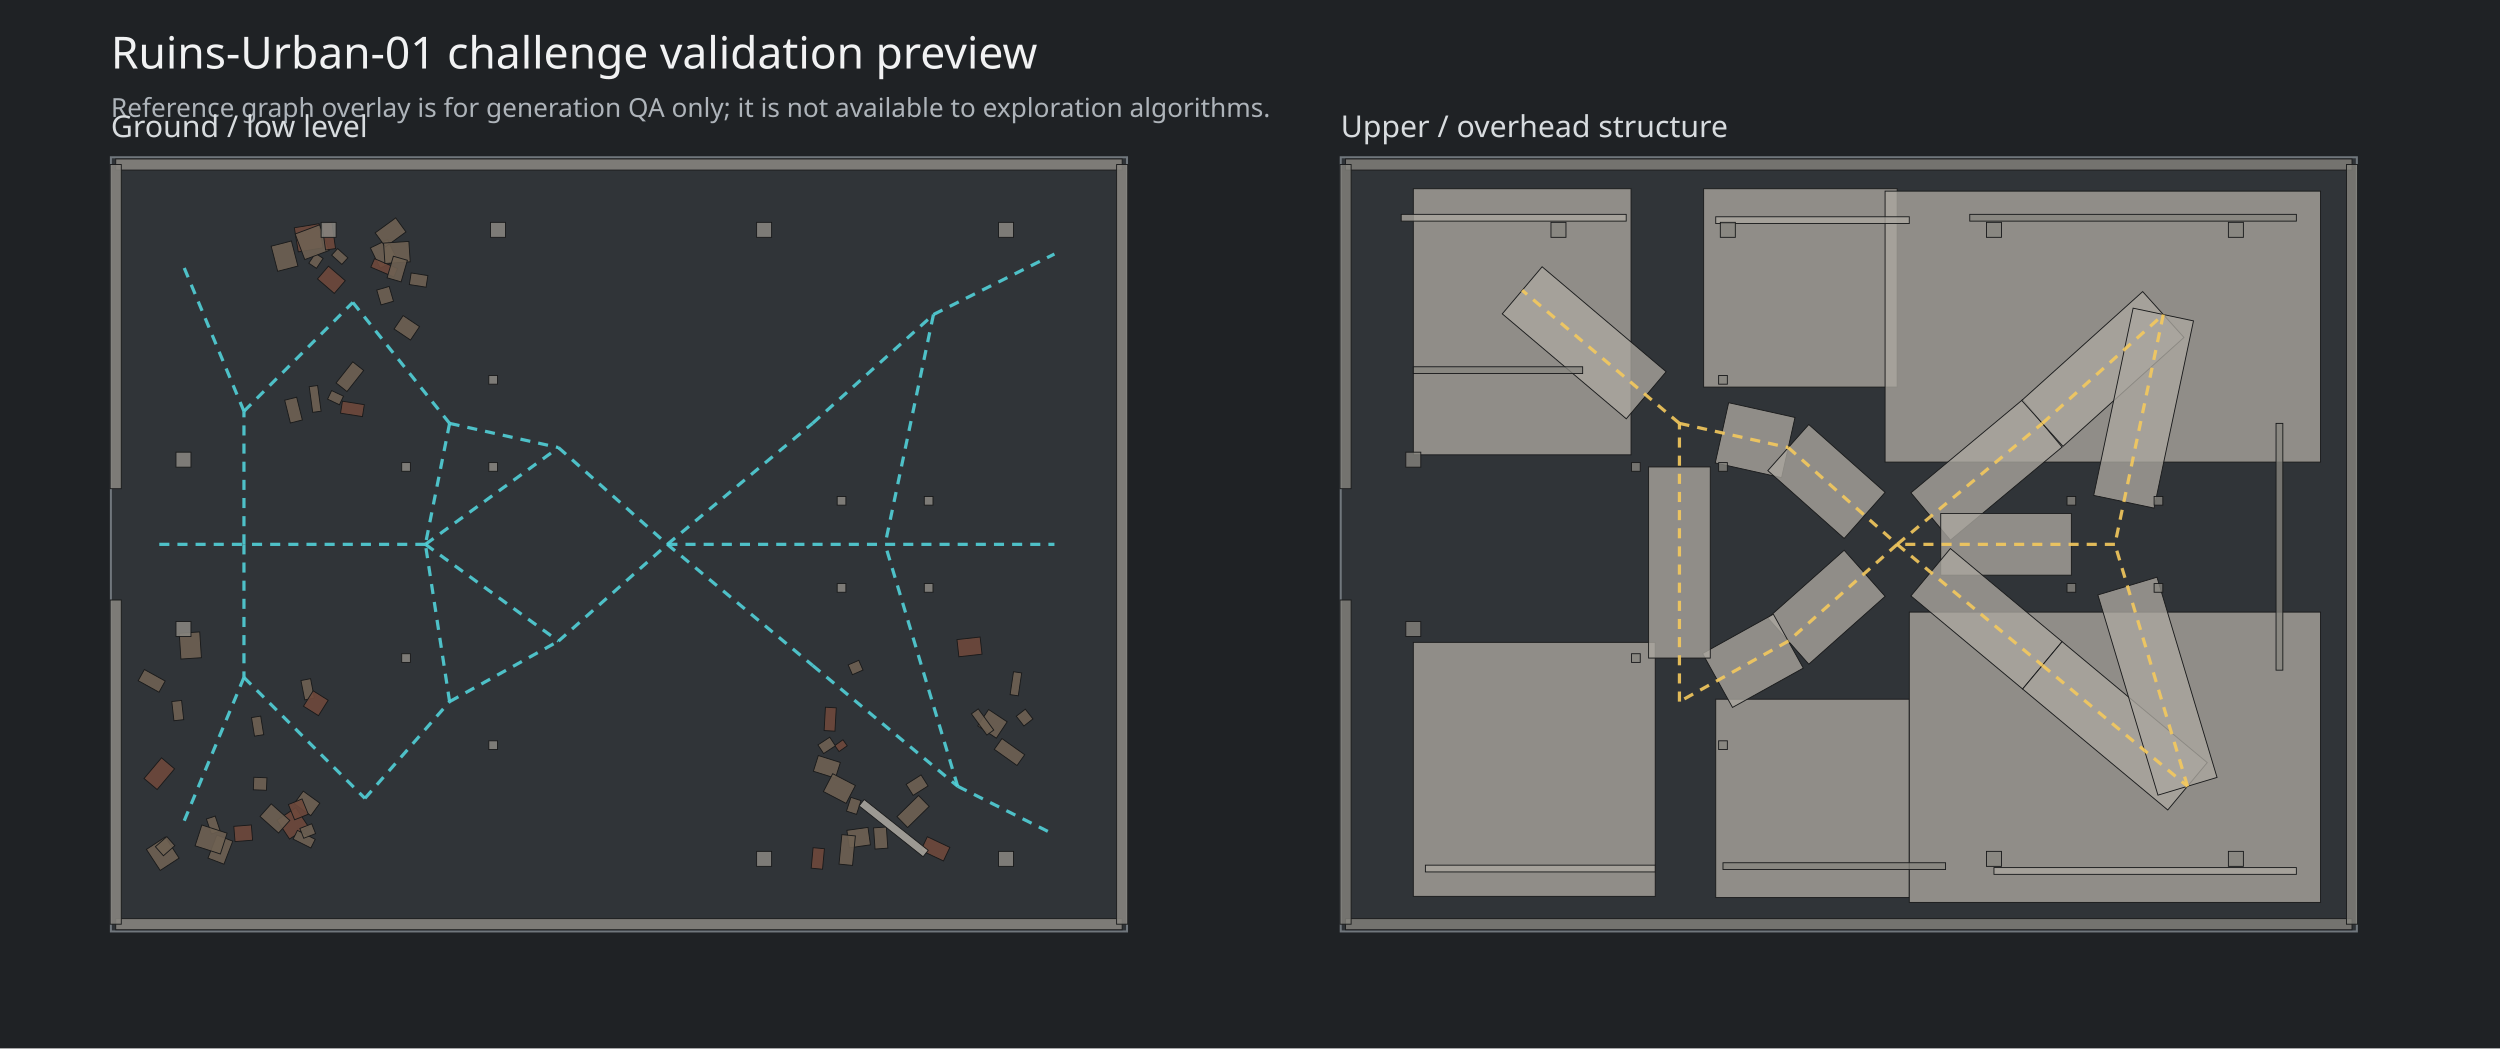
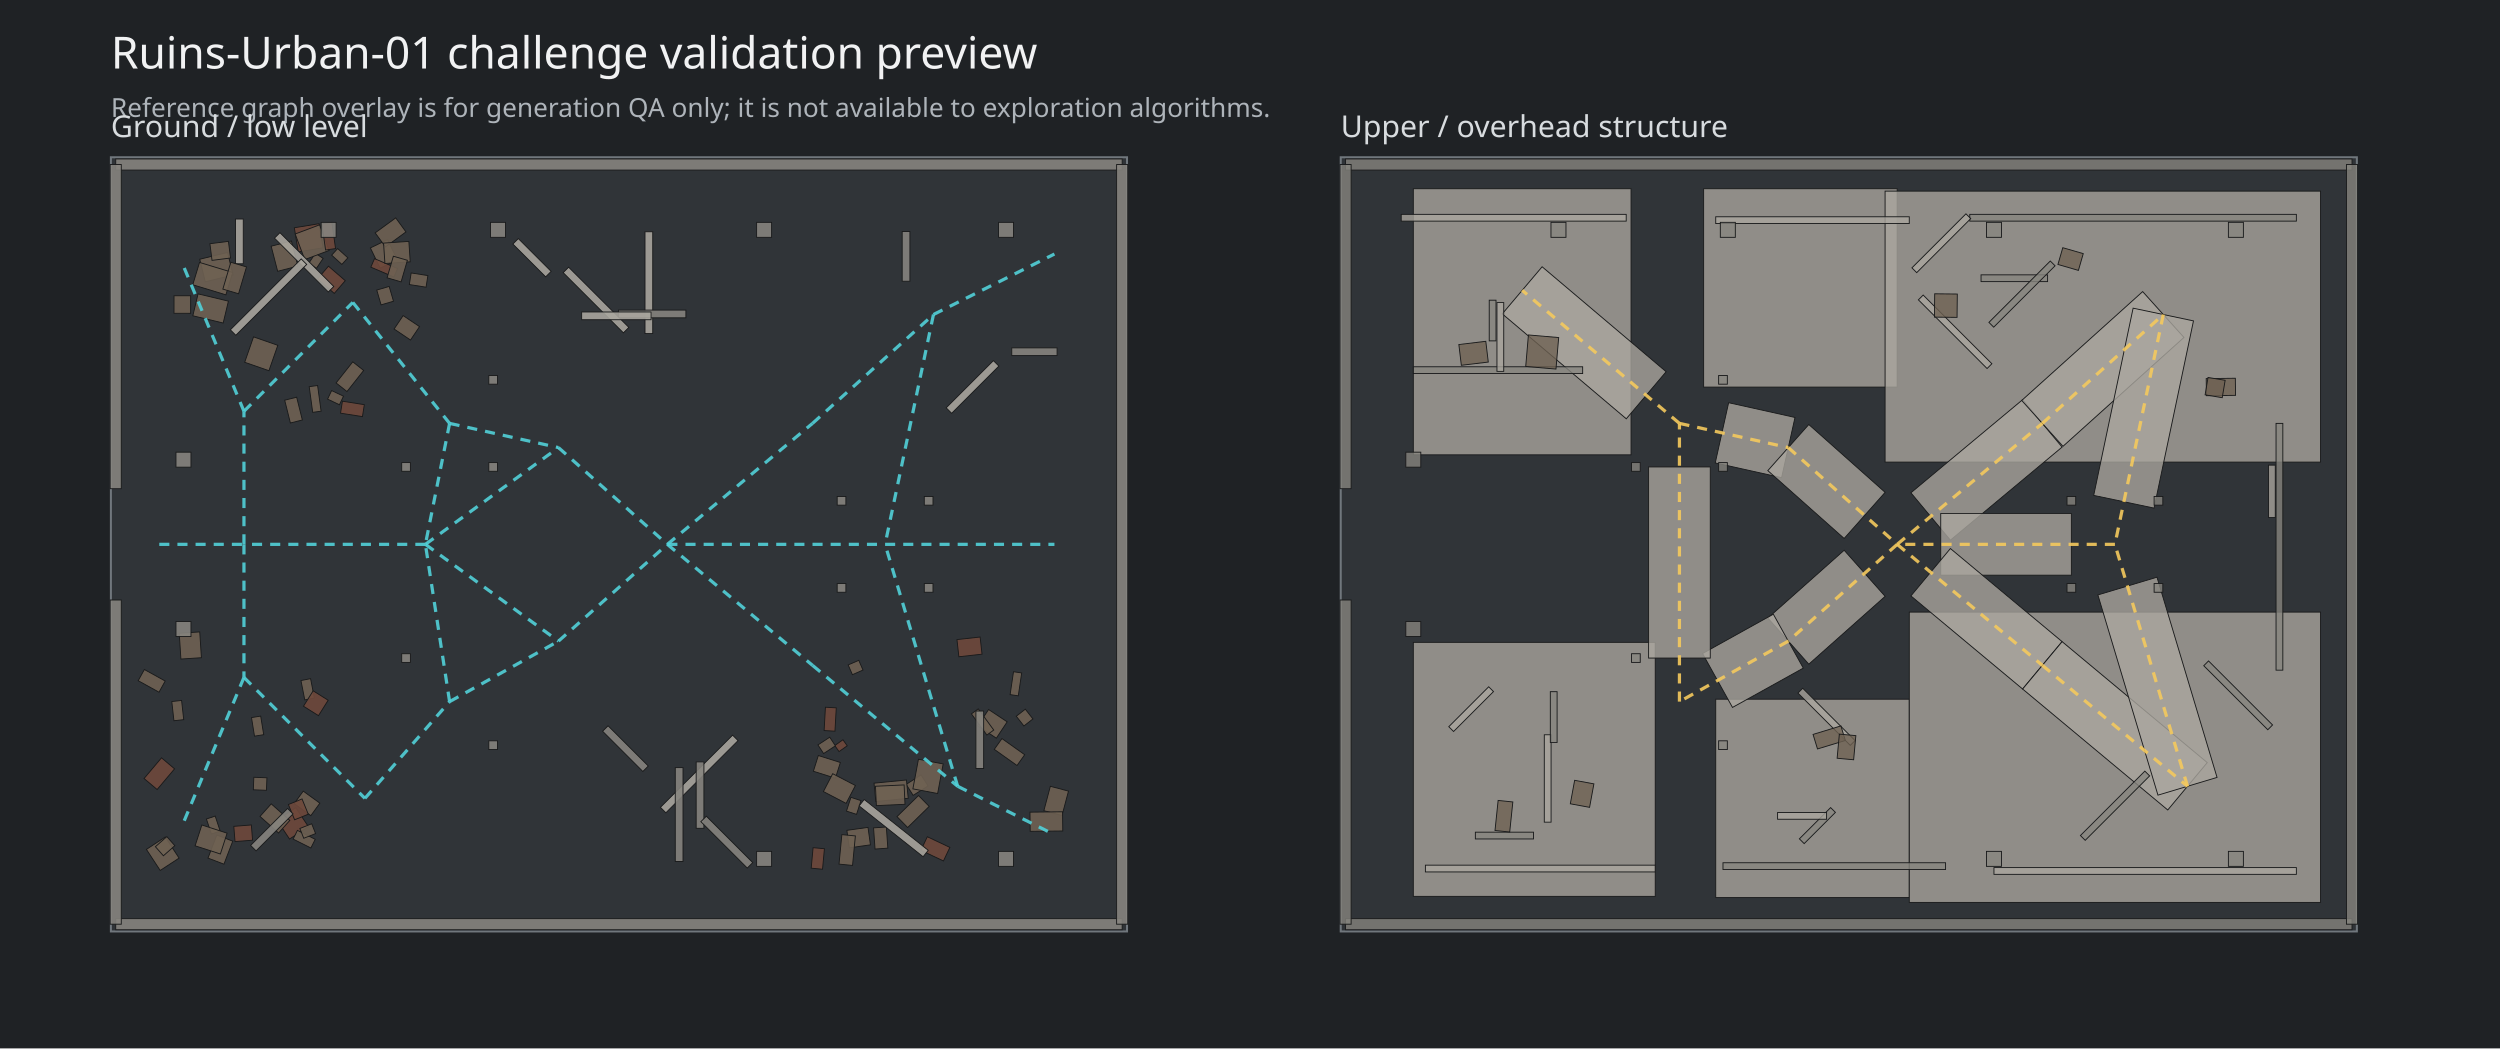
<svg xmlns="http://www.w3.org/2000/svg" width="1240" height="520" viewBox="0 0 1240 520">
  <rect width="1240" height="520" fill="#1f2225" />
  <text x="55" y="34" fill="#f1f2f3" font-family="sans-serif" font-size="22">Ruins-Urban-01 challenge validation preview</text>
  <text x="55" y="58" fill="#aeb4ba" font-family="sans-serif" font-size="13">Reference graph overlay is for generation QA only; it is not available to exploration algorithms.</text>
  <rect x="55.0" y="78.0" width="504.0" height="384.0" fill="#303438" stroke="#70777d" />
  <rect x="665.0" y="78.0" width="504.0" height="384.0" fill="#303438" stroke="#70777d" />
  <text x="55.0" y="68.0" fill="#d8dcdf" font-family="sans-serif" font-size="15">Ground / low level</text>
  <text x="665.0" y="68.0" fill="#d8dcdf" font-family="sans-serif" font-size="15">Upper / overhead structure</text>
  <rect x="57.40" y="78.84" width="499.20" height="5.52" fill="#87857f" fill-opacity="0.88" stroke="#18191a" stroke-width="0.45" transform="rotate(-0.00 307.00 81.60)" />
  <rect x="667.40" y="78.84" width="499.20" height="5.52" fill="#87857f" fill-opacity="0.78" stroke="#18191a" stroke-width="0.45" transform="rotate(-0.00 917.00 81.60)" />
  <rect x="57.40" y="455.64" width="499.20" height="5.52" fill="#87857f" fill-opacity="0.88" stroke="#18191a" stroke-width="0.45" transform="rotate(-0.00 307.00 458.40)" />
  <rect x="667.40" y="455.64" width="499.20" height="5.52" fill="#87857f" fill-opacity="0.78" stroke="#18191a" stroke-width="0.45" transform="rotate(-0.00 917.00 458.40)" />
  <rect x="-23.00" y="159.24" width="160.80" height="5.52" fill="#87857f" fill-opacity="0.88" stroke="#18191a" stroke-width="0.45" transform="rotate(90.00 57.40 162.00)" />
  <rect x="587.00" y="159.24" width="160.80" height="5.52" fill="#87857f" fill-opacity="0.78" stroke="#18191a" stroke-width="0.45" transform="rotate(90.00 667.40 162.00)" />
  <rect x="-23.00" y="375.24" width="160.80" height="5.52" fill="#87857f" fill-opacity="0.88" stroke="#18191a" stroke-width="0.45" transform="rotate(90.00 57.40 378.00)" />
  <rect x="587.00" y="375.24" width="160.80" height="5.52" fill="#87857f" fill-opacity="0.78" stroke="#18191a" stroke-width="0.45" transform="rotate(90.00 667.40 378.00)" />
  <rect x="368.20" y="267.24" width="376.80" height="5.52" fill="#87857f" fill-opacity="0.88" stroke="#18191a" stroke-width="0.45" transform="rotate(-90.00 556.60 270.00)" />
  <rect x="978.20" y="267.24" width="376.80" height="5.52" fill="#87857f" fill-opacity="0.78" stroke="#18191a" stroke-width="0.45" transform="rotate(-90.00 1166.60 270.00)" />
  <rect x="701.00" y="93.60" width="108.00" height="132.00" fill="#aaa79f" fill-opacity="0.78" stroke="#18191a" stroke-width="0.45" transform="rotate(-0.00 755.00 159.60)" />
  <rect x="845.00" y="93.60" width="96.00" height="98.40" fill="#aaa79f" fill-opacity="0.78" stroke="#18191a" stroke-width="0.45" transform="rotate(-0.00 893.00 142.80)" />
  <rect x="935.00" y="94.80" width="216.00" height="134.40" fill="#aaa79f" fill-opacity="0.78" stroke="#18191a" stroke-width="0.45" transform="rotate(-0.00 1043.00 162.00)" />
  <rect x="701.00" y="318.60" width="120.00" height="126.00" fill="#aaa79f" fill-opacity="0.78" stroke="#18191a" stroke-width="0.45" transform="rotate(-0.00 761.00 381.60)" />
  <rect x="851.00" y="346.80" width="96.00" height="98.40" fill="#aaa79f" fill-opacity="0.78" stroke="#18191a" stroke-width="0.45" transform="rotate(-0.00 899.00 396.00)" />
  <rect x="947.00" y="303.60" width="204.00" height="144.00" fill="#aaa79f" fill-opacity="0.78" stroke="#18191a" stroke-width="0.45" transform="rotate(-0.00 1049.00 375.60)" />
  <rect x="853.68" y="203.04" width="33.72" height="30.60" fill="#aaa79f" fill-opacity="0.78" stroke="#18191a" stroke-width="0.45" transform="rotate(12.53 870.54 218.34)" />
  <rect x="880.60" y="223.52" width="50.65" height="30.60" fill="#aaa79f" fill-opacity="0.78" stroke="#18191a" stroke-width="0.45" transform="rotate(41.63 905.93 238.82)" />
  <rect x="880.60" y="285.88" width="50.65" height="30.60" fill="#aaa79f" fill-opacity="0.78" stroke="#18191a" stroke-width="0.45" transform="rotate(138.37 905.93 301.18)" />
  <rect x="849.35" y="312.46" width="40.17" height="30.60" fill="#aaa79f" fill-opacity="0.78" stroke="#18191a" stroke-width="0.45" transform="rotate(150.95 869.44 327.76)" />
  <rect x="785.60" y="263.70" width="94.80" height="30.60" fill="#aaa79f" fill-opacity="0.78" stroke="#18191a" stroke-width="0.45" transform="rotate(-90.00 833.00 279.00)" />
  <rect x="745.47" y="154.72" width="80.58" height="30.60" fill="#aaa79f" fill-opacity="0.78" stroke="#18191a" stroke-width="0.45" transform="rotate(-139.76 785.76 170.02)" />
  <rect x="949.24" y="217.79" width="72.12" height="30.60" fill="#aaa79f" fill-opacity="0.78" stroke="#18191a" stroke-width="0.45" transform="rotate(-39.81 985.30 233.09)" />
  <rect x="1002.64" y="167.70" width="80.72" height="30.60" fill="#aaa79f" fill-opacity="0.78" stroke="#18191a" stroke-width="0.45" transform="rotate(-41.99 1043.00 183.00)" />
  <rect x="1015.78" y="187.13" width="94.90" height="30.60" fill="#aaa79f" fill-opacity="0.78" stroke="#18191a" stroke-width="0.45" transform="rotate(101.89 1063.22 202.43)" />
  <rect x="962.60" y="254.70" width="64.80" height="30.60" fill="#aaa79f" fill-opacity="0.78" stroke="#18191a" stroke-width="0.45" transform="rotate(-180.00 995.00 270.00)" />
  <rect x="949.24" y="291.61" width="72.12" height="30.60" fill="#aaa79f" fill-opacity="0.78" stroke="#18191a" stroke-width="0.45" transform="rotate(39.81 985.30 306.91)" />
  <rect x="1002.14" y="344.70" width="93.72" height="30.60" fill="#aaa79f" fill-opacity="0.78" stroke="#18191a" stroke-width="0.45" transform="rotate(39.81 1049.00 360.00)" />
  <rect x="1018.26" y="325.04" width="103.68" height="30.60" fill="#aaa79f" fill-opacity="0.78" stroke="#18191a" stroke-width="0.45" transform="rotate(-106.70 1070.10 340.34)" />
  <rect x="695.00" y="106.32" width="111.60" height="3.36" fill="#aaa79f" fill-opacity="0.78" stroke="#18191a" stroke-width="0.45" transform="rotate(-0.00 750.80 108.00)" />
  <rect x="701.00" y="181.92" width="84.00" height="3.36" fill="#87857f" fill-opacity="0.78" stroke="#18191a" stroke-width="0.45" transform="rotate(-0.00 743.00 183.60)" />
  <rect x="851.00" y="107.52" width="96.00" height="3.36" fill="#aaa79f" fill-opacity="0.78" stroke="#18191a" stroke-width="0.45" transform="rotate(-0.00 899.00 109.20)" />
  <rect x="977.00" y="106.32" width="162.00" height="3.36" fill="#87857f" fill-opacity="0.78" stroke="#18191a" stroke-width="0.45" transform="rotate(-0.00 1058.00 108.00)" />
  <rect x="707.00" y="429.12" width="114.00" height="3.36" fill="#aaa79f" fill-opacity="0.78" stroke="#18191a" stroke-width="0.45" transform="rotate(-0.00 764.00 430.80)" />
  <rect x="854.60" y="427.92" width="110.40" height="3.36" fill="#87857f" fill-opacity="0.78" stroke="#18191a" stroke-width="0.45" transform="rotate(-0.00 909.80 429.60)" />
  <rect x="989.00" y="430.32" width="150.00" height="3.36" fill="#aaa79f" fill-opacity="0.78" stroke="#18191a" stroke-width="0.45" transform="rotate(-0.00 1064.00 432.00)" />
  <rect x="1069.40" y="269.52" width="122.40" height="3.36" fill="#87857f" fill-opacity="0.78" stroke="#18191a" stroke-width="0.45" transform="rotate(-90.00 1130.60 271.20)" />
  <rect x="199.24" y="229.44" width="4.32" height="4.32" fill="#87857f" fill-opacity="0.88" stroke="#18191a" stroke-width="0.45" transform="rotate(-0.00 201.40 231.60)" />
  <rect x="809.24" y="229.44" width="4.32" height="4.32" fill="#87857f" fill-opacity="0.78" stroke="#18191a" stroke-width="0.45" transform="rotate(-0.00 811.40 231.60)" />
  <rect x="242.44" y="229.44" width="4.32" height="4.32" fill="#87857f" fill-opacity="0.88" stroke="#18191a" stroke-width="0.45" transform="rotate(-0.00 244.60 231.60)" />
  <rect x="852.44" y="229.44" width="4.32" height="4.32" fill="#87857f" fill-opacity="0.78" stroke="#18191a" stroke-width="0.45" transform="rotate(-0.00 854.60 231.60)" />
  <rect x="242.44" y="186.24" width="4.32" height="4.32" fill="#87857f" fill-opacity="0.88" stroke="#18191a" stroke-width="0.45" transform="rotate(-0.00 244.60 188.40)" />
  <rect x="852.44" y="186.24" width="4.32" height="4.32" fill="#87857f" fill-opacity="0.78" stroke="#18191a" stroke-width="0.45" transform="rotate(-0.00 854.60 188.40)" />
  <rect x="199.24" y="324.24" width="4.32" height="4.32" fill="#87857f" fill-opacity="0.88" stroke="#18191a" stroke-width="0.45" transform="rotate(-0.00 201.40 326.40)" />
  <rect x="809.24" y="324.24" width="4.32" height="4.32" fill="#87857f" fill-opacity="0.78" stroke="#18191a" stroke-width="0.45" transform="rotate(-0.00 811.40 326.40)" />
  <rect x="242.44" y="367.44" width="4.32" height="4.32" fill="#87857f" fill-opacity="0.88" stroke="#18191a" stroke-width="0.45" transform="rotate(-0.00 244.60 369.60)" />
  <rect x="852.44" y="367.44" width="4.32" height="4.32" fill="#87857f" fill-opacity="0.78" stroke="#18191a" stroke-width="0.45" transform="rotate(-0.00 854.60 369.60)" />
  <rect x="415.24" y="289.44" width="4.32" height="4.32" fill="#87857f" fill-opacity="0.88" stroke="#18191a" stroke-width="0.45" transform="rotate(-0.00 417.40 291.60)" />
  <rect x="1025.24" y="289.44" width="4.32" height="4.32" fill="#87857f" fill-opacity="0.78" stroke="#18191a" stroke-width="0.45" transform="rotate(-0.00 1027.40 291.60)" />
  <rect x="415.24" y="246.24" width="4.32" height="4.32" fill="#87857f" fill-opacity="0.88" stroke="#18191a" stroke-width="0.45" transform="rotate(-0.00 417.40 248.40)" />
  <rect x="1025.24" y="246.24" width="4.32" height="4.32" fill="#87857f" fill-opacity="0.78" stroke="#18191a" stroke-width="0.45" transform="rotate(-0.00 1027.40 248.40)" />
  <rect x="458.44" y="289.44" width="4.32" height="4.32" fill="#87857f" fill-opacity="0.88" stroke="#18191a" stroke-width="0.45" transform="rotate(-0.00 460.60 291.60)" />
  <rect x="1068.44" y="289.44" width="4.32" height="4.32" fill="#87857f" fill-opacity="0.78" stroke="#18191a" stroke-width="0.45" transform="rotate(-0.00 1070.60 291.60)" />
  <rect x="458.44" y="246.24" width="4.32" height="4.32" fill="#87857f" fill-opacity="0.88" stroke="#18191a" stroke-width="0.45" transform="rotate(-0.00 460.60 248.40)" />
  <rect x="1068.44" y="246.24" width="4.32" height="4.32" fill="#87857f" fill-opacity="0.78" stroke="#18191a" stroke-width="0.45" transform="rotate(-0.00 1070.60 248.40)" />
  <rect x="72.30" y="379.50" width="13.43" height="8.48" fill="#70493b" fill-opacity="0.88" stroke="#18191a" stroke-width="0.45" transform="rotate(-49.85 79.02 383.74)" />
  <rect x="87.99" y="315.06" width="12.83" height="10.20" fill="#6f6253" fill-opacity="0.88" stroke="#18191a" stroke-width="0.45" transform="rotate(-93.73 94.40 320.16)" />
  <rect x="148.46" y="393.38" width="7.65" height="10.19" fill="#6f6253" fill-opacity="0.88" stroke="#18191a" stroke-width="0.45" transform="rotate(-54.14 152.29 398.48)" />
  <rect x="103.50" y="405.30" width="4.60" height="7.86" fill="#6f6253" fill-opacity="0.88" stroke="#18191a" stroke-width="0.45" transform="rotate(-18.39 105.80 409.23)" />
  <rect x="139.56" y="402.76" width="11.21" height="11.26" fill="#70493b" fill-opacity="0.88" stroke="#18191a" stroke-width="0.45" transform="rotate(-33.57 145.16 408.39)" />
  <rect x="105.08" y="415.29" width="8.47" height="12.23" fill="#6f6253" fill-opacity="0.88" stroke="#18191a" stroke-width="0.45" transform="rotate(-159.09 109.31 421.41)" />
  <rect x="74.47" y="417.85" width="12.50" height="11.20" fill="#6f6253" fill-opacity="0.88" stroke="#18191a" stroke-width="0.45" transform="rotate(-123.20 80.72 423.45)" />
  <rect x="148.45" y="411.31" width="4.82" height="9.87" fill="#6f6253" fill-opacity="0.88" stroke="#18191a" stroke-width="0.45" transform="rotate(-63.44 150.86 416.24)" />
  <rect x="143.88" y="397.78" width="8.18" height="7.32" fill="#70493b" fill-opacity="0.88" stroke="#18191a" stroke-width="0.45" transform="rotate(-112.20 147.97 401.44)" />
  <rect x="125.78" y="385.65" width="6.51" height="6.22" fill="#6f6253" fill-opacity="0.88" stroke="#18191a" stroke-width="0.45" transform="rotate(-177.74 129.03 388.76)" />
  <rect x="132.16" y="399.77" width="8.37" height="12.35" fill="#6f6253" fill-opacity="0.88" stroke="#18191a" stroke-width="0.45" transform="rotate(-48.25 136.34 405.94)" />
  <rect x="98.12" y="410.95" width="13.18" height="10.85" fill="#6f6253" fill-opacity="0.88" stroke="#18191a" stroke-width="0.45" transform="rotate(-162.09 104.71 416.38)" />
  <rect x="116.82" y="408.93" width="7.59" height="8.74" fill="#70493b" fill-opacity="0.88" stroke="#18191a" stroke-width="0.45" transform="rotate(-94.53 120.62 413.30)" />
  <rect x="85.72" y="347.66" width="4.89" height="9.59" fill="#6f6253" fill-opacity="0.88" stroke="#18191a" stroke-width="0.45" transform="rotate(-6.33 88.16 352.45)" />
  <rect x="150.17" y="336.99" width="4.87" height="9.78" fill="#6f6253" fill-opacity="0.88" stroke="#18191a" stroke-width="0.45" transform="rotate(-11.15 152.60 341.88)" />
  <rect x="125.45" y="355.49" width="4.63" height="9.34" fill="#6f6253" fill-opacity="0.88" stroke="#18191a" stroke-width="0.45" transform="rotate(-9.18 127.77 360.15)" />
  <rect x="152.24" y="344.30" width="8.80" height="9.03" fill="#70493b" fill-opacity="0.88" stroke="#18191a" stroke-width="0.45" transform="rotate(-147.86 156.64 348.81)" />
  <rect x="78.89" y="415.93" width="5.99" height="7.57" fill="#6f6253" fill-opacity="0.88" stroke="#18191a" stroke-width="0.45" transform="rotate(-131.41 81.89 419.71)" />
  <rect x="69.34" y="334.54" width="11.81" height="6.34" fill="#6f6253" fill-opacity="0.88" stroke="#18191a" stroke-width="0.45" transform="rotate(-151.04 75.24 337.71)" />
  <rect x="149.47" y="409.57" width="6.32" height="5.23" fill="#6f6253" fill-opacity="0.88" stroke="#18191a" stroke-width="0.45" transform="rotate(-21.57 152.63 412.18)" />
  <rect x="147.03" y="111.73" width="12.12" height="12.42" fill="#70493b" fill-opacity="0.88" stroke="#18191a" stroke-width="0.45" transform="rotate(-99.34 153.09 117.94)" />
  <rect x="184.81" y="121.18" width="11.13" height="9.46" fill="#6f6253" fill-opacity="0.88" stroke="#18191a" stroke-width="0.45" transform="rotate(-115.81 190.38 125.91)" />
  <rect x="196.87" y="158.57" width="9.81" height="8.03" fill="#6f6253" fill-opacity="0.88" stroke="#18191a" stroke-width="0.45" transform="rotate(-146.08 201.78 162.59)" />
  <rect x="154.40" y="126.40" width="4.59" height="5.93" fill="#6f6253" fill-opacity="0.88" stroke="#18191a" stroke-width="0.45" transform="rotate(-146.15 156.70 129.36)" />
  <rect x="184.35" y="130.55" width="12.45" height="4.60" fill="#70493b" fill-opacity="0.88" stroke="#18191a" stroke-width="0.45" transform="rotate(-156.80 190.57 132.85)" />
  <rect x="187.81" y="142.81" width="6.42" height="7.65" fill="#6f6253" fill-opacity="0.88" stroke="#18191a" stroke-width="0.45" transform="rotate(-16.27 191.03 146.63)" />
  <rect x="189.40" y="108.95" width="8.63" height="12.62" fill="#6f6253" fill-opacity="0.88" stroke="#18191a" stroke-width="0.45" transform="rotate(-126.06 193.72 115.26)" />
  <rect x="148.06" y="113.66" width="13.56" height="12.94" fill="#6f6253" fill-opacity="0.88" stroke="#18191a" stroke-width="0.45" transform="rotate(-110.56 154.84 120.13)" />
  <rect x="171.81" y="197.32" width="6.01" height="11.01" fill="#70493b" fill-opacity="0.88" stroke="#18191a" stroke-width="0.45" transform="rotate(-81.03 174.81 202.83)" />
  <rect x="191.79" y="118.93" width="10.15" height="12.58" fill="#6f6253" fill-opacity="0.88" stroke="#18191a" stroke-width="0.45" transform="rotate(-93.84 196.86 125.22)" />
  <rect x="165.08" y="125.00" width="6.84" height="4.42" fill="#6f6253" fill-opacity="0.88" stroke="#18191a" stroke-width="0.45" transform="rotate(-137.71 168.51 127.21)" />
  <rect x="203.43" y="136.01" width="8.40" height="5.83" fill="#6f6253" fill-opacity="0.88" stroke="#18191a" stroke-width="0.45" transform="rotate(-171.07 207.63 138.92)" />
  <rect x="156.47" y="114.64" width="13.14" height="5.00" fill="#70493b" fill-opacity="0.88" stroke="#18191a" stroke-width="0.45" transform="rotate(-98.05 163.04 117.14)" />
  <rect x="166.85" y="183.39" width="13.35" height="6.90" fill="#6f6253" fill-opacity="0.88" stroke="#18191a" stroke-width="0.45" transform="rotate(-51.66 173.53 186.83)" />
  <rect x="142.52" y="197.58" width="6.13" height="11.65" fill="#6f6253" fill-opacity="0.88" stroke="#18191a" stroke-width="0.45" transform="rotate(-14.02 145.59 203.40)" />
  <rect x="191.46" y="129.83" width="11.15" height="7.25" fill="#6f6253" fill-opacity="0.88" stroke="#18191a" stroke-width="0.45" transform="rotate(-73.79 197.03 133.46)" />
  <rect x="158.84" y="134.61" width="11.01" height="8.35" fill="#70493b" fill-opacity="0.88" stroke="#18191a" stroke-width="0.45" transform="rotate(-139.20 164.35 138.78)" />
  <rect x="164.07" y="193.98" width="4.70" height="6.52" fill="#6f6253" fill-opacity="0.88" stroke="#18191a" stroke-width="0.45" transform="rotate(-64.56 166.42 197.24)" />
  <rect x="149.88" y="195.77" width="12.86" height="4.21" fill="#6f6253" fill-opacity="0.88" stroke="#18191a" stroke-width="0.45" transform="rotate(-97.77 156.31 197.87)" />
  <rect x="135.94" y="120.61" width="10.38" height="12.86" fill="#6f6253" fill-opacity="0.88" stroke="#18191a" stroke-width="0.45" transform="rotate(-14.48 141.13 127.04)" />
  <rect x="414.64" y="368.01" width="4.98" height="3.68" fill="#70493b" fill-opacity="0.88" stroke="#18191a" stroke-width="0.45" transform="rotate(-35.28 417.13 369.85)" />
  <rect x="498.15" y="337.11" width="11.48" height="4.11" fill="#6f6253" fill-opacity="0.88" stroke="#18191a" stroke-width="0.45" transform="rotate(-81.57 503.88 339.16)" />
  <rect x="450.50" y="386.19" width="8.76" height="6.48" fill="#6f6253" fill-opacity="0.88" stroke="#18191a" stroke-width="0.45" transform="rotate(-32.32 454.88 389.43)" />
  <rect x="404.40" y="376.28" width="11.47" height="8.18" fill="#6f6253" fill-opacity="0.88" stroke="#18191a" stroke-width="0.45" transform="rotate(-162.49 410.13 380.37)" />
  <rect x="402.80" y="420.68" width="5.65" height="10.22" fill="#70493b" fill-opacity="0.88" stroke="#18191a" stroke-width="0.45" transform="rotate(-174.74 405.63 425.79)" />
  <rect x="493.79" y="369.72" width="13.85" height="6.57" fill="#6f6253" fill-opacity="0.88" stroke="#18191a" stroke-width="0.45" transform="rotate(-144.61 500.71 373.01)" />
  <rect x="406.53" y="367.14" width="7.00" height="5.13" fill="#6f6253" fill-opacity="0.88" stroke="#18191a" stroke-width="0.45" transform="rotate(-33.24 410.03 369.71)" />
  <rect x="420.60" y="411.07" width="10.59" height="8.75" fill="#6f6253" fill-opacity="0.88" stroke="#18191a" stroke-width="0.45" transform="rotate(-7.99 425.90 415.45)" />
  <rect x="476.59" y="315.08" width="8.57" height="11.56" fill="#70493b" fill-opacity="0.88" stroke="#18191a" stroke-width="0.45" transform="rotate(-96.33 480.87 320.86)" />
  <rect x="487.39" y="353.49" width="9.74" height="11.08" fill="#6f6253" fill-opacity="0.88" stroke="#18191a" stroke-width="0.45" transform="rotate(-56.43 492.26 359.03)" />
  <rect x="412.86" y="418.24" width="14.70" height="6.74" fill="#6f6253" fill-opacity="0.88" stroke="#18191a" stroke-width="0.45" transform="rotate(-84.51 420.21 421.61)" />
  <rect x="480.86" y="355.98" width="13.01" height="4.21" fill="#6f6253" fill-opacity="0.88" stroke="#18191a" stroke-width="0.45" transform="rotate(-126.15 487.36 358.09)" />
  <rect x="405.98" y="354.04" width="11.59" height="5.39" fill="#70493b" fill-opacity="0.88" stroke="#18191a" stroke-width="0.45" transform="rotate(-86.77 411.77 356.73)" />
  <rect x="505.13" y="353.08" width="6.14" height="5.69" fill="#6f6253" fill-opacity="0.88" stroke="#18191a" stroke-width="0.45" transform="rotate(-127.97 508.20 355.92)" />
  <rect x="420.82" y="396.11" width="5.26" height="7.17" fill="#6f6253" fill-opacity="0.88" stroke="#18191a" stroke-width="0.45" transform="rotate(-162.08 423.45 399.70)" />
  <rect x="421.50" y="328.44" width="5.74" height="5.27" fill="#6f6253" fill-opacity="0.88" stroke="#18191a" stroke-width="0.45" transform="rotate(-23.46 424.37 331.08)" />
  <rect x="460.22" y="414.84" width="7.45" height="12.38" fill="#70493b" fill-opacity="0.88" stroke="#18191a" stroke-width="0.45" transform="rotate(-64.72 463.95 421.03)" />
  <rect x="433.64" y="410.39" width="6.37" height="10.53" fill="#6f6253" fill-opacity="0.88" stroke="#18191a" stroke-width="0.45" transform="rotate(-4.00 436.82 415.66)" />
  <rect x="445.41" y="398.73" width="14.96" height="7.57" fill="#6f6253" fill-opacity="0.88" stroke="#18191a" stroke-width="0.45" transform="rotate(-44.43 452.89 402.52)" />
  <rect x="409.99" y="386.12" width="12.70" height="10.00" fill="#6f6253" fill-opacity="0.88" stroke="#18191a" stroke-width="0.45" transform="rotate(-152.51 416.34 391.12)" />
  <rect x="422.99" y="408.71" width="40.55" height="4.08" fill="#aaa79f" fill-opacity="0.88" stroke="#18191a" stroke-width="0.45" transform="rotate(-141.54 443.26 410.75)" />
  <rect x="87.28" y="308.28" width="7.44" height="7.44" fill="#87857f" fill-opacity="0.88" stroke="#18191a" stroke-width="0.45" transform="rotate(-0.00 91.00 312.00)" />
  <rect x="697.28" y="308.28" width="7.44" height="7.44" fill="#87857f" fill-opacity="0.78" stroke="#18191a" stroke-width="0.45" transform="rotate(-0.00 701.00 312.00)" />
  <rect x="87.28" y="224.28" width="7.44" height="7.44" fill="#87857f" fill-opacity="0.88" stroke="#18191a" stroke-width="0.45" transform="rotate(-0.00 91.00 228.00)" />
  <rect x="697.28" y="224.28" width="7.44" height="7.44" fill="#87857f" fill-opacity="0.78" stroke="#18191a" stroke-width="0.45" transform="rotate(-0.00 701.00 228.00)" />
  <rect x="159.28" y="110.28" width="7.44" height="7.44" fill="#87857f" fill-opacity="0.88" stroke="#18191a" stroke-width="0.45" transform="rotate(-0.00 163.00 114.00)" />
  <rect x="769.28" y="110.28" width="7.44" height="7.44" fill="#87857f" fill-opacity="0.78" stroke="#18191a" stroke-width="0.45" transform="rotate(-0.00 773.00 114.00)" />
  <rect x="243.28" y="110.28" width="7.44" height="7.44" fill="#87857f" fill-opacity="0.88" stroke="#18191a" stroke-width="0.45" transform="rotate(-0.00 247.00 114.00)" />
  <rect x="853.28" y="110.28" width="7.44" height="7.44" fill="#87857f" fill-opacity="0.78" stroke="#18191a" stroke-width="0.45" transform="rotate(-0.00 857.00 114.00)" />
  <rect x="375.28" y="110.28" width="7.44" height="7.44" fill="#87857f" fill-opacity="0.88" stroke="#18191a" stroke-width="0.45" transform="rotate(-0.00 379.00 114.00)" />
  <rect x="985.28" y="110.28" width="7.44" height="7.44" fill="#87857f" fill-opacity="0.78" stroke="#18191a" stroke-width="0.45" transform="rotate(-0.00 989.00 114.00)" />
  <rect x="495.28" y="110.28" width="7.44" height="7.44" fill="#87857f" fill-opacity="0.88" stroke="#18191a" stroke-width="0.45" transform="rotate(-0.00 499.00 114.00)" />
  <rect x="1105.28" y="110.28" width="7.44" height="7.44" fill="#87857f" fill-opacity="0.78" stroke="#18191a" stroke-width="0.45" transform="rotate(-0.00 1109.00 114.00)" />
  <rect x="495.28" y="422.28" width="7.44" height="7.44" fill="#87857f" fill-opacity="0.88" stroke="#18191a" stroke-width="0.45" transform="rotate(-0.00 499.00 426.00)" />
  <rect x="1105.28" y="422.28" width="7.44" height="7.44" fill="#87857f" fill-opacity="0.78" stroke="#18191a" stroke-width="0.45" transform="rotate(-0.00 1109.00 426.00)" />
  <rect x="375.28" y="422.28" width="7.44" height="7.44" fill="#87857f" fill-opacity="0.88" stroke="#18191a" stroke-width="0.45" transform="rotate(-0.00 379.00 426.00)" />
  <rect x="985.28" y="422.28" width="7.44" height="7.44" fill="#87857f" fill-opacity="0.78" stroke="#18191a" stroke-width="0.45" transform="rotate(-0.00 989.00 426.00)" />
+   <rect x="471.71" y="365.01" width="28.52" height="3.84" fill="#87857f" fill-opacity="0.88" stroke="#18191a" stroke-width="0.45" transform="rotate(-90.00 485.97 366.93)" />
+   <rect x="296.59" y="138.28" width="50.52" height="3.84" fill="#aaa79f" fill-opacity="0.88" stroke="#18191a" stroke-width="0.45" transform="rotate(-90.00 321.84 140.20)" />
+   <rect x="296.11" y="369.40" width="28.23" height="3.84" fill="#87857f" fill-opacity="0.88" stroke="#18191a" stroke-width="0.45" transform="rotate(45.00 310.22 371.32)" />
+   <rect x="465.81" y="190.02" width="33.13" height="3.84" fill="#aaa79f" fill-opacity="0.88" stroke="#18191a" stroke-width="0.45" transform="rotate(-45.00 482.37 191.94)" />
+   <rect x="306.74" y="153.80" width="33.47" height="3.84" fill="#87857f" fill-opacity="0.88" stroke="#18191a" stroke-width="0.45" transform="rotate(-0.00 323.47 155.72)" />
+   <rect x="321.50" y="381.97" width="50.64" height="3.84" fill="#aaa79f" fill-opacity="0.88" stroke="#18191a" stroke-width="0.45" transform="rotate(-45.00 346.82 383.89)" />
+   <rect x="121.85" y="409.59" width="25.94" height="3.84" fill="#87857f" fill-opacity="0.88" stroke="#18191a" stroke-width="0.45" transform="rotate(-45.00 134.83 411.51)" />
+   <rect x="274.50" y="146.89" width="42.24" height="3.84" fill="#aaa79f" fill-opacity="0.88" stroke="#18191a" stroke-width="0.45" transform="rotate(45.00 295.62 148.81)" />
+   <rect x="330.75" y="392.46" width="32.95" height="3.84" fill="#87857f" fill-opacity="0.88" stroke="#18191a" stroke-width="0.45" transform="rotate(-90.00 347.22 394.38)" />
+   <rect x="107.64" y="117.83" width="22.21" height="3.84" fill="#aaa79f" fill-opacity="0.88" stroke="#18191a" stroke-width="0.45" transform="rotate(-90.00 118.74 119.75)" />
+   <rect x="437.08" y="125.25" width="24.64" height="3.84" fill="#87857f" fill-opacity="0.88" stroke="#18191a" stroke-width="0.45" transform="rotate(-90.00 449.40 127.17)" />
+   <rect x="288.50" y="154.74" width="34.43" height="3.84" fill="#aaa79f" fill-opacity="0.88" stroke="#18191a" stroke-width="0.45" transform="rotate(-0.00 305.72 156.66)" />
+   <rect x="313.57" y="402.08" width="46.56" height="3.84" fill="#87857f" fill-opacity="0.88" stroke="#18191a" stroke-width="0.45" transform="rotate(-90.00 336.85 404.00)" />
+   <rect x="131.95" y="128.19" width="37.77" height="3.84" fill="#aaa79f" fill-opacity="0.88" stroke="#18191a" stroke-width="0.45" transform="rotate(45.00 150.84 130.11)" />
+   <rect x="501.83" y="172.54" width="22.48" height="3.84" fill="#87857f" fill-opacity="0.88" stroke="#18191a" stroke-width="0.45" transform="rotate(-0.00 513.07 174.46)" />
+   <rect x="252.36" y="125.91" width="23.03" height="3.84" fill="#aaa79f" fill-opacity="0.88" stroke="#18191a" stroke-width="0.45" transform="rotate(45.00 263.88 127.83)" />
+   <rect x="344.21" y="415.78" width="32.56" height="3.84" fill="#87857f" fill-opacity="0.88" stroke="#18191a" stroke-width="0.45" transform="rotate(45.00 360.49 417.70)" />
+   <rect x="108.32" y="145.45" width="49.72" height="3.84" fill="#aaa79f" fill-opacity="0.88" stroke="#18191a" stroke-width="0.45" transform="rotate(-45.00 133.18 147.37)" />
+   <rect x="100.23" y="126.73" width="14.21" height="11.51" fill="#6f6253" fill-opacity="0.88" stroke="#18191a" stroke-width="0.45" transform="rotate(-13.78 107.33 132.48)" />
+   <rect x="519.20" y="390.99" width="9.32" height="12.52" fill="#6f6253" fill-opacity="0.88" stroke="#18191a" stroke-width="0.45" transform="rotate(14.87 523.87 397.26)" />
+   <rect x="510.92" y="402.73" width="16.17" height="9.53" fill="#6f6253" fill-opacity="0.88" stroke="#18191a" stroke-width="0.45" transform="rotate(-0.66 519.00 407.50)" />
+   <rect x="96.91" y="132.42" width="17.19" height="11.58" fill="#6f6253" fill-opacity="0.88" stroke="#18191a" stroke-width="0.45" transform="rotate(16.90 105.51 138.21)" />
+   <rect x="454.06" y="377.62" width="12.49" height="14.94" fill="#6f6253" fill-opacity="0.88" stroke="#18191a" stroke-width="0.45" transform="rotate(10.63 460.31 385.09)" />
+   <rect x="86.31" y="146.68" width="8.25" height="8.72" fill="#6f6253" fill-opacity="0.88" stroke="#18191a" stroke-width="0.45" transform="rotate(0.07 90.43 151.04)" />
+   <rect x="433.92" y="387.64" width="16.16" height="9.13" fill="#6f6253" fill-opacity="0.88" stroke="#18191a" stroke-width="0.45" transform="rotate(-5.60 442.01 392.20)" />
+   <rect x="104.60" y="120.26" width="9.26" height="8.33" fill="#6f6253" fill-opacity="0.88" stroke="#18191a" stroke-width="0.45" transform="rotate(-7.26 109.23 124.42)" />
+   <rect x="112.34" y="130.95" width="8.12" height="13.89" fill="#6f6253" fill-opacity="0.88" stroke="#18191a" stroke-width="0.45" transform="rotate(16.49 116.40 137.90)" />
+   <rect x="434.45" y="389.65" width="14.22" height="9.62" fill="#6f6253" fill-opacity="0.88" stroke="#18191a" stroke-width="0.45" transform="rotate(-2.64 441.56 394.46)" />
+   <rect x="96.72" y="147.41" width="15.49" height="11.17" fill="#6f6253" fill-opacity="0.88" stroke="#18191a" stroke-width="0.45" transform="rotate(13.42 104.47 153.00)" />
+   <rect x="123.20" y="168.81" width="12.74" height="13.35" fill="#6f6253" fill-opacity="0.88" stroke="#18191a" stroke-width="0.45" transform="rotate(19.20 129.57 175.49)" />
+   <rect x="745.97" y="384.44" width="43.36" height="3.36" fill="#aaa79f" fill-opacity="0.78" stroke="#18191a" stroke-width="0.45" transform="rotate(-90.00 767.65 386.12)" />
+   <rect x="982.60" y="136.32" width="33.00" height="3.36" fill="#87857f" fill-opacity="0.78" stroke="#18191a" stroke-width="0.45" transform="rotate(-0.00 999.10 138.00)" />
+   <rect x="1113.86" y="242.00" width="25.98" height="3.36" fill="#aaa79f" fill-opacity="0.78" stroke="#18191a" stroke-width="0.45" transform="rotate(-90.00 1126.86 243.68)" />
+   <rect x="890.47" y="407.82" width="21.91" height="3.36" fill="#87857f" fill-opacity="0.78" stroke="#18191a" stroke-width="0.45" transform="rotate(-45.00 901.43 409.50)" />
+   <rect x="727.11" y="165.46" width="34.13" height="3.36" fill="#aaa79f" fill-opacity="0.78" stroke="#18191a" stroke-width="0.45" transform="rotate(-90.00 744.17 167.14)" />
+   <rect x="731.78" y="412.76" width="28.83" height="3.36" fill="#87857f" fill-opacity="0.78" stroke="#18191a" stroke-width="0.45" transform="rotate(-0.00 746.20 414.44)" />
+   <rect x="943.95" y="118.96" width="37.89" height="3.36" fill="#aaa79f" fill-opacity="0.78" stroke="#18191a" stroke-width="0.45" transform="rotate(-45.00 962.90 120.64)" />
+   <rect x="1087.67" y="343.21" width="44.91" height="3.36" fill="#87857f" fill-opacity="0.78" stroke="#18191a" stroke-width="0.45" transform="rotate(45.00 1110.13 344.89)" />
+   <rect x="881.68" y="402.99" width="24.30" height="3.36" fill="#aaa79f" fill-opacity="0.78" stroke="#18191a" stroke-width="0.45" transform="rotate(-0.00 893.84 404.67)" />
+   <rect x="758.03" y="353.99" width="25.22" height="3.36" fill="#87857f" fill-opacity="0.78" stroke="#18191a" stroke-width="0.45" transform="rotate(-90.00 770.64 355.67)" />
+   <rect x="945.65" y="162.89" width="48.18" height="3.36" fill="#aaa79f" fill-opacity="0.78" stroke="#18191a" stroke-width="0.45" transform="rotate(45.00 969.74 164.57)" />
+   <rect x="1026.46" y="397.96" width="45.19" height="3.36" fill="#87857f" fill-opacity="0.78" stroke="#18191a" stroke-width="0.45" transform="rotate(-45.00 1049.05 399.64)" />
+   <rect x="887.60" y="353.86" width="36.70" height="3.36" fill="#aaa79f" fill-opacity="0.78" stroke="#18191a" stroke-width="0.45" transform="rotate(45.00 905.95 355.54)" />
+   <rect x="730.25" y="157.29" width="20.16" height="3.36" fill="#87857f" fill-opacity="0.78" stroke="#18191a" stroke-width="0.45" transform="rotate(-90.00 740.34 158.97)" />
+   <rect x="715.68" y="350.05" width="28.00" height="3.36" fill="#aaa79f" fill-opacity="0.78" stroke="#18191a" stroke-width="0.45" transform="rotate(-45.00 729.68 351.73)" />
+   <rect x="981.39" y="144.20" width="43.04" height="3.36" fill="#87857f" fill-opacity="0.78" stroke="#18191a" stroke-width="0.45" transform="rotate(-45.00 1002.90 145.88)" />
+   <rect x="900.06" y="361.99" width="14.44" height="7.55" fill="#6f6253" fill-opacity="0.78" stroke="#18191a" stroke-width="0.45" transform="rotate(-16.94 907.28 365.76)" />
+   <rect x="1094.33" y="187.70" width="14.45" height="8.48" fill="#6f6253" fill-opacity="0.78" stroke="#18191a" stroke-width="0.45" transform="rotate(-0.73 1101.56 191.94)" />
+   <rect x="1021.73" y="124.16" width="10.57" height="8.66" fill="#6f6253" fill-opacity="0.78" stroke="#18191a" stroke-width="0.45" transform="rotate(16.11 1027.02 128.49)" />
+   <rect x="742.28" y="397.35" width="7.33" height="14.99" fill="#6f6253" fill-opacity="0.78" stroke="#18191a" stroke-width="0.45" transform="rotate(5.95 745.94 404.84)" />
+   <rect x="757.40" y="166.75" width="15.06" height="15.69" fill="#6f6253" fill-opacity="0.78" stroke="#18191a" stroke-width="0.45" transform="rotate(4.91 764.93 174.60)" />
+   <rect x="911.75" y="364.47" width="8.22" height="12.02" fill="#6f6253" fill-opacity="0.78" stroke="#18191a" stroke-width="0.45" transform="rotate(5.24 915.86 370.48)" />
+   <rect x="1094.40" y="187.86" width="8.61" height="8.75" fill="#6f6253" fill-opacity="0.78" stroke="#18191a" stroke-width="0.45" transform="rotate(9.50 1098.71 192.23)" />
+   <rect x="959.55" y="145.78" width="11.21" height="11.58" fill="#6f6253" fill-opacity="0.78" stroke="#18191a" stroke-width="0.45" transform="rotate(0.62 965.16 151.57)" />
+   <rect x="779.87" y="387.82" width="9.71" height="11.84" fill="#6f6253" fill-opacity="0.78" stroke="#18191a" stroke-width="0.45" transform="rotate(10.43 784.73 393.74)" />
+   <rect x="724.16" y="170.05" width="13.46" height="10.37" fill="#6f6253" fill-opacity="0.78" stroke="#18191a" stroke-width="0.45" transform="rotate(-6.83 730.89 175.24)" />
  <line x1="79.00" y1="270.00" x2="121.00" y2="270.00" stroke="#51d0d8" stroke-width="1.6" stroke-dasharray="5 4" opacity="0.9" />
  <line x1="121.00" y1="270.00" x2="121.00" y2="204.00" stroke="#51d0d8" stroke-width="1.6" stroke-dasharray="5 4" opacity="0.9" />
  <line x1="121.00" y1="204.00" x2="175.00" y2="150.00" stroke="#51d0d8" stroke-width="1.6" stroke-dasharray="5 4" opacity="0.9" />
  <line x1="175.00" y1="150.00" x2="223.00" y2="210.00" stroke="#51d0d8" stroke-width="1.6" stroke-dasharray="5 4" opacity="0.9" />
  <line x1="223.00" y1="210.00" x2="211.00" y2="270.00" stroke="#51d0d8" stroke-width="1.6" stroke-dasharray="5 4" opacity="0.9" />
  <line x1="211.00" y1="270.00" x2="121.00" y2="270.00" stroke="#51d0d8" stroke-width="1.6" stroke-dasharray="5 4" opacity="0.9" />
  <line x1="121.00" y1="204.00" x2="91.00" y2="132.00" stroke="#51d0d8" stroke-width="1.6" stroke-dasharray="5 4" opacity="0.9" />
  <line x1="121.00" y1="270.00" x2="121.00" y2="336.00" stroke="#51d0d8" stroke-width="1.6" stroke-dasharray="5 4" opacity="0.9" />
  <line x1="121.00" y1="336.00" x2="181.00" y2="396.00" stroke="#51d0d8" stroke-width="1.6" stroke-dasharray="5 4" opacity="0.9" />
  <line x1="181.00" y1="396.00" x2="223.00" y2="348.00" stroke="#51d0d8" stroke-width="1.6" stroke-dasharray="5 4" opacity="0.9" />
  <line x1="223.00" y1="348.00" x2="211.00" y2="270.00" stroke="#51d0d8" stroke-width="1.6" stroke-dasharray="5 4" opacity="0.9" />
  <line x1="121.00" y1="336.00" x2="91.00" y2="408.00" stroke="#51d0d8" stroke-width="1.6" stroke-dasharray="5 4" opacity="0.9" />
  <line x1="211.00" y1="270.00" x2="277.00" y2="222.00" stroke="#51d0d8" stroke-width="1.6" stroke-dasharray="5 4" opacity="0.9" />
  <line x1="277.00" y1="222.00" x2="331.00" y2="270.00" stroke="#51d0d8" stroke-width="1.6" stroke-dasharray="5 4" opacity="0.9" />
  <line x1="211.00" y1="270.00" x2="277.00" y2="318.00" stroke="#51d0d8" stroke-width="1.6" stroke-dasharray="5 4" opacity="0.9" />
  <line x1="277.00" y1="318.00" x2="331.00" y2="270.00" stroke="#51d0d8" stroke-width="1.6" stroke-dasharray="5 4" opacity="0.9" />
  <line x1="223.00" y1="210.00" x2="277.00" y2="222.00" stroke="#51d0d8" stroke-width="1.6" stroke-dasharray="5 4" opacity="0.9" />
  <line x1="223.00" y1="348.00" x2="277.00" y2="318.00" stroke="#51d0d8" stroke-width="1.6" stroke-dasharray="5 4" opacity="0.9" />
  <line x1="331.00" y1="270.00" x2="439.00" y2="270.00" stroke="#51d0d8" stroke-width="1.6" stroke-dasharray="5 4" opacity="0.9" />
  <line x1="439.00" y1="270.00" x2="523.00" y2="270.00" stroke="#51d0d8" stroke-width="1.6" stroke-dasharray="5 4" opacity="0.9" />
  <line x1="331.00" y1="270.00" x2="403.00" y2="210.00" stroke="#51d0d8" stroke-width="1.6" stroke-dasharray="5 4" opacity="0.9" />
  <line x1="403.00" y1="210.00" x2="463.00" y2="156.00" stroke="#51d0d8" stroke-width="1.6" stroke-dasharray="5 4" opacity="0.9" />
  <line x1="463.00" y1="156.00" x2="439.00" y2="270.00" stroke="#51d0d8" stroke-width="1.6" stroke-dasharray="5 4" opacity="0.9" />
  <line x1="463.00" y1="156.00" x2="523.00" y2="126.00" stroke="#51d0d8" stroke-width="1.6" stroke-dasharray="5 4" opacity="0.9" />
  <line x1="331.00" y1="270.00" x2="403.00" y2="330.00" stroke="#51d0d8" stroke-width="1.6" stroke-dasharray="5 4" opacity="0.9" />
  <line x1="403.00" y1="330.00" x2="475.00" y2="390.00" stroke="#51d0d8" stroke-width="1.6" stroke-dasharray="5 4" opacity="0.9" />
  <line x1="475.00" y1="390.00" x2="439.00" y2="270.00" stroke="#51d0d8" stroke-width="1.6" stroke-dasharray="5 4" opacity="0.9" />
  <line x1="475.00" y1="390.00" x2="523.00" y2="414.00" stroke="#51d0d8" stroke-width="1.6" stroke-dasharray="5 4" opacity="0.9" />
  <line x1="223.00" y1="210.00" x2="223.00" y2="210.00" stroke="#51d0d8" stroke-width="1.6" stroke-dasharray="5 4" opacity="0.9" />
  <line x1="331.00" y1="270.00" x2="331.00" y2="270.00" stroke="#51d0d8" stroke-width="1.6" stroke-dasharray="5 4" opacity="0.9" />
  <line x1="223.00" y1="348.00" x2="223.00" y2="348.00" stroke="#51d0d8" stroke-width="1.6" stroke-dasharray="5 4" opacity="0.9" />
  <line x1="439.00" y1="270.00" x2="439.00" y2="270.00" stroke="#51d0d8" stroke-width="1.6" stroke-dasharray="5 4" opacity="0.9" />
  <line x1="833.00" y1="210.00" x2="887.00" y2="222.00" stroke="#f4c95d" stroke-width="1.6" stroke-dasharray="5 4" opacity="0.9" />
  <line x1="887.00" y1="222.00" x2="941.00" y2="270.00" stroke="#f4c95d" stroke-width="1.6" stroke-dasharray="5 4" opacity="0.9" />
  <line x1="941.00" y1="270.00" x2="887.00" y2="318.00" stroke="#f4c95d" stroke-width="1.6" stroke-dasharray="5 4" opacity="0.9" />
  <line x1="887.00" y1="318.00" x2="833.00" y2="348.00" stroke="#f4c95d" stroke-width="1.6" stroke-dasharray="5 4" opacity="0.9" />
  <line x1="833.00" y1="348.00" x2="833.00" y2="210.00" stroke="#f4c95d" stroke-width="1.6" stroke-dasharray="5 4" opacity="0.9" />
  <line x1="833.00" y1="210.00" x2="755.00" y2="144.00" stroke="#f4c95d" stroke-width="1.6" stroke-dasharray="5 4" opacity="0.9" />
  <line x1="941.00" y1="270.00" x2="1013.00" y2="210.00" stroke="#f4c95d" stroke-width="1.6" stroke-dasharray="5 4" opacity="0.9" />
  <line x1="1013.00" y1="210.00" x2="1073.00" y2="156.00" stroke="#f4c95d" stroke-width="1.6" stroke-dasharray="5 4" opacity="0.9" />
  <line x1="1073.00" y1="156.00" x2="1049.00" y2="270.00" stroke="#f4c95d" stroke-width="1.6" stroke-dasharray="5 4" opacity="0.9" />
  <line x1="1049.00" y1="270.00" x2="941.00" y2="270.00" stroke="#f4c95d" stroke-width="1.6" stroke-dasharray="5 4" opacity="0.9" />
  <line x1="941.00" y1="270.00" x2="1013.00" y2="330.00" stroke="#f4c95d" stroke-width="1.6" stroke-dasharray="5 4" opacity="0.9" />
  <line x1="1013.00" y1="330.00" x2="1085.00" y2="390.00" stroke="#f4c95d" stroke-width="1.6" stroke-dasharray="5 4" opacity="0.9" />
  <line x1="1085.00" y1="390.00" x2="1049.00" y2="270.00" stroke="#f4c95d" stroke-width="1.6" stroke-dasharray="5 4" opacity="0.9" />
</svg>
